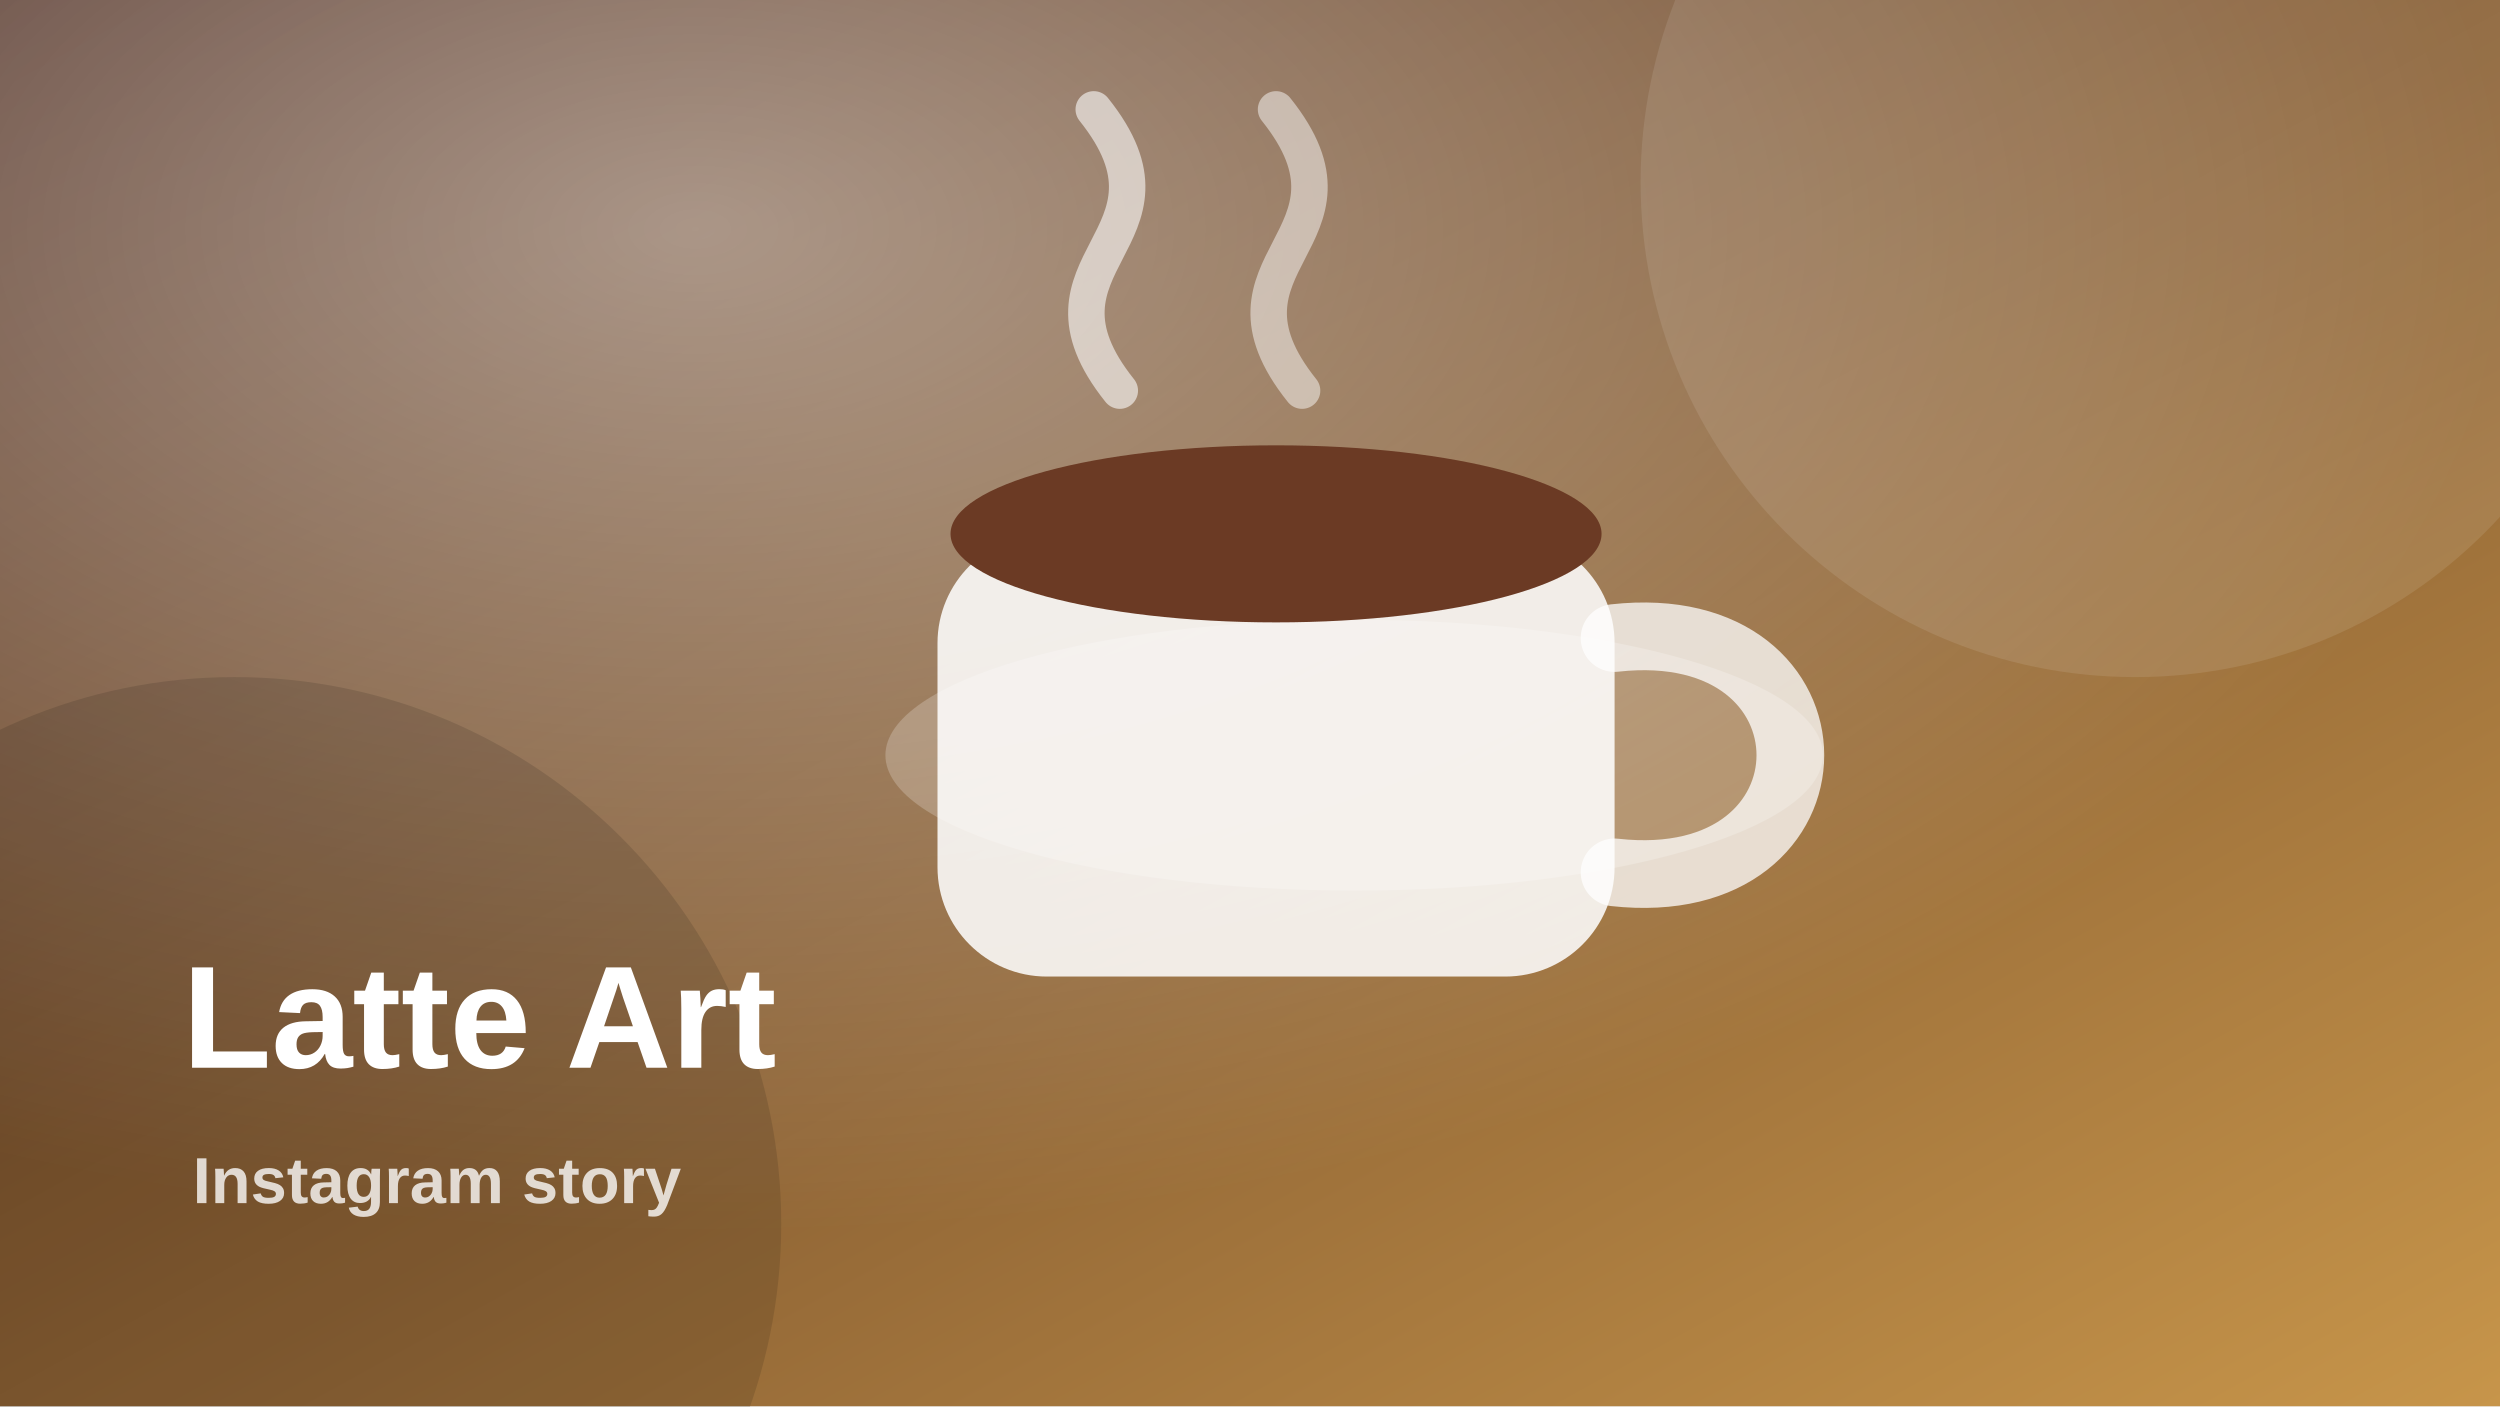
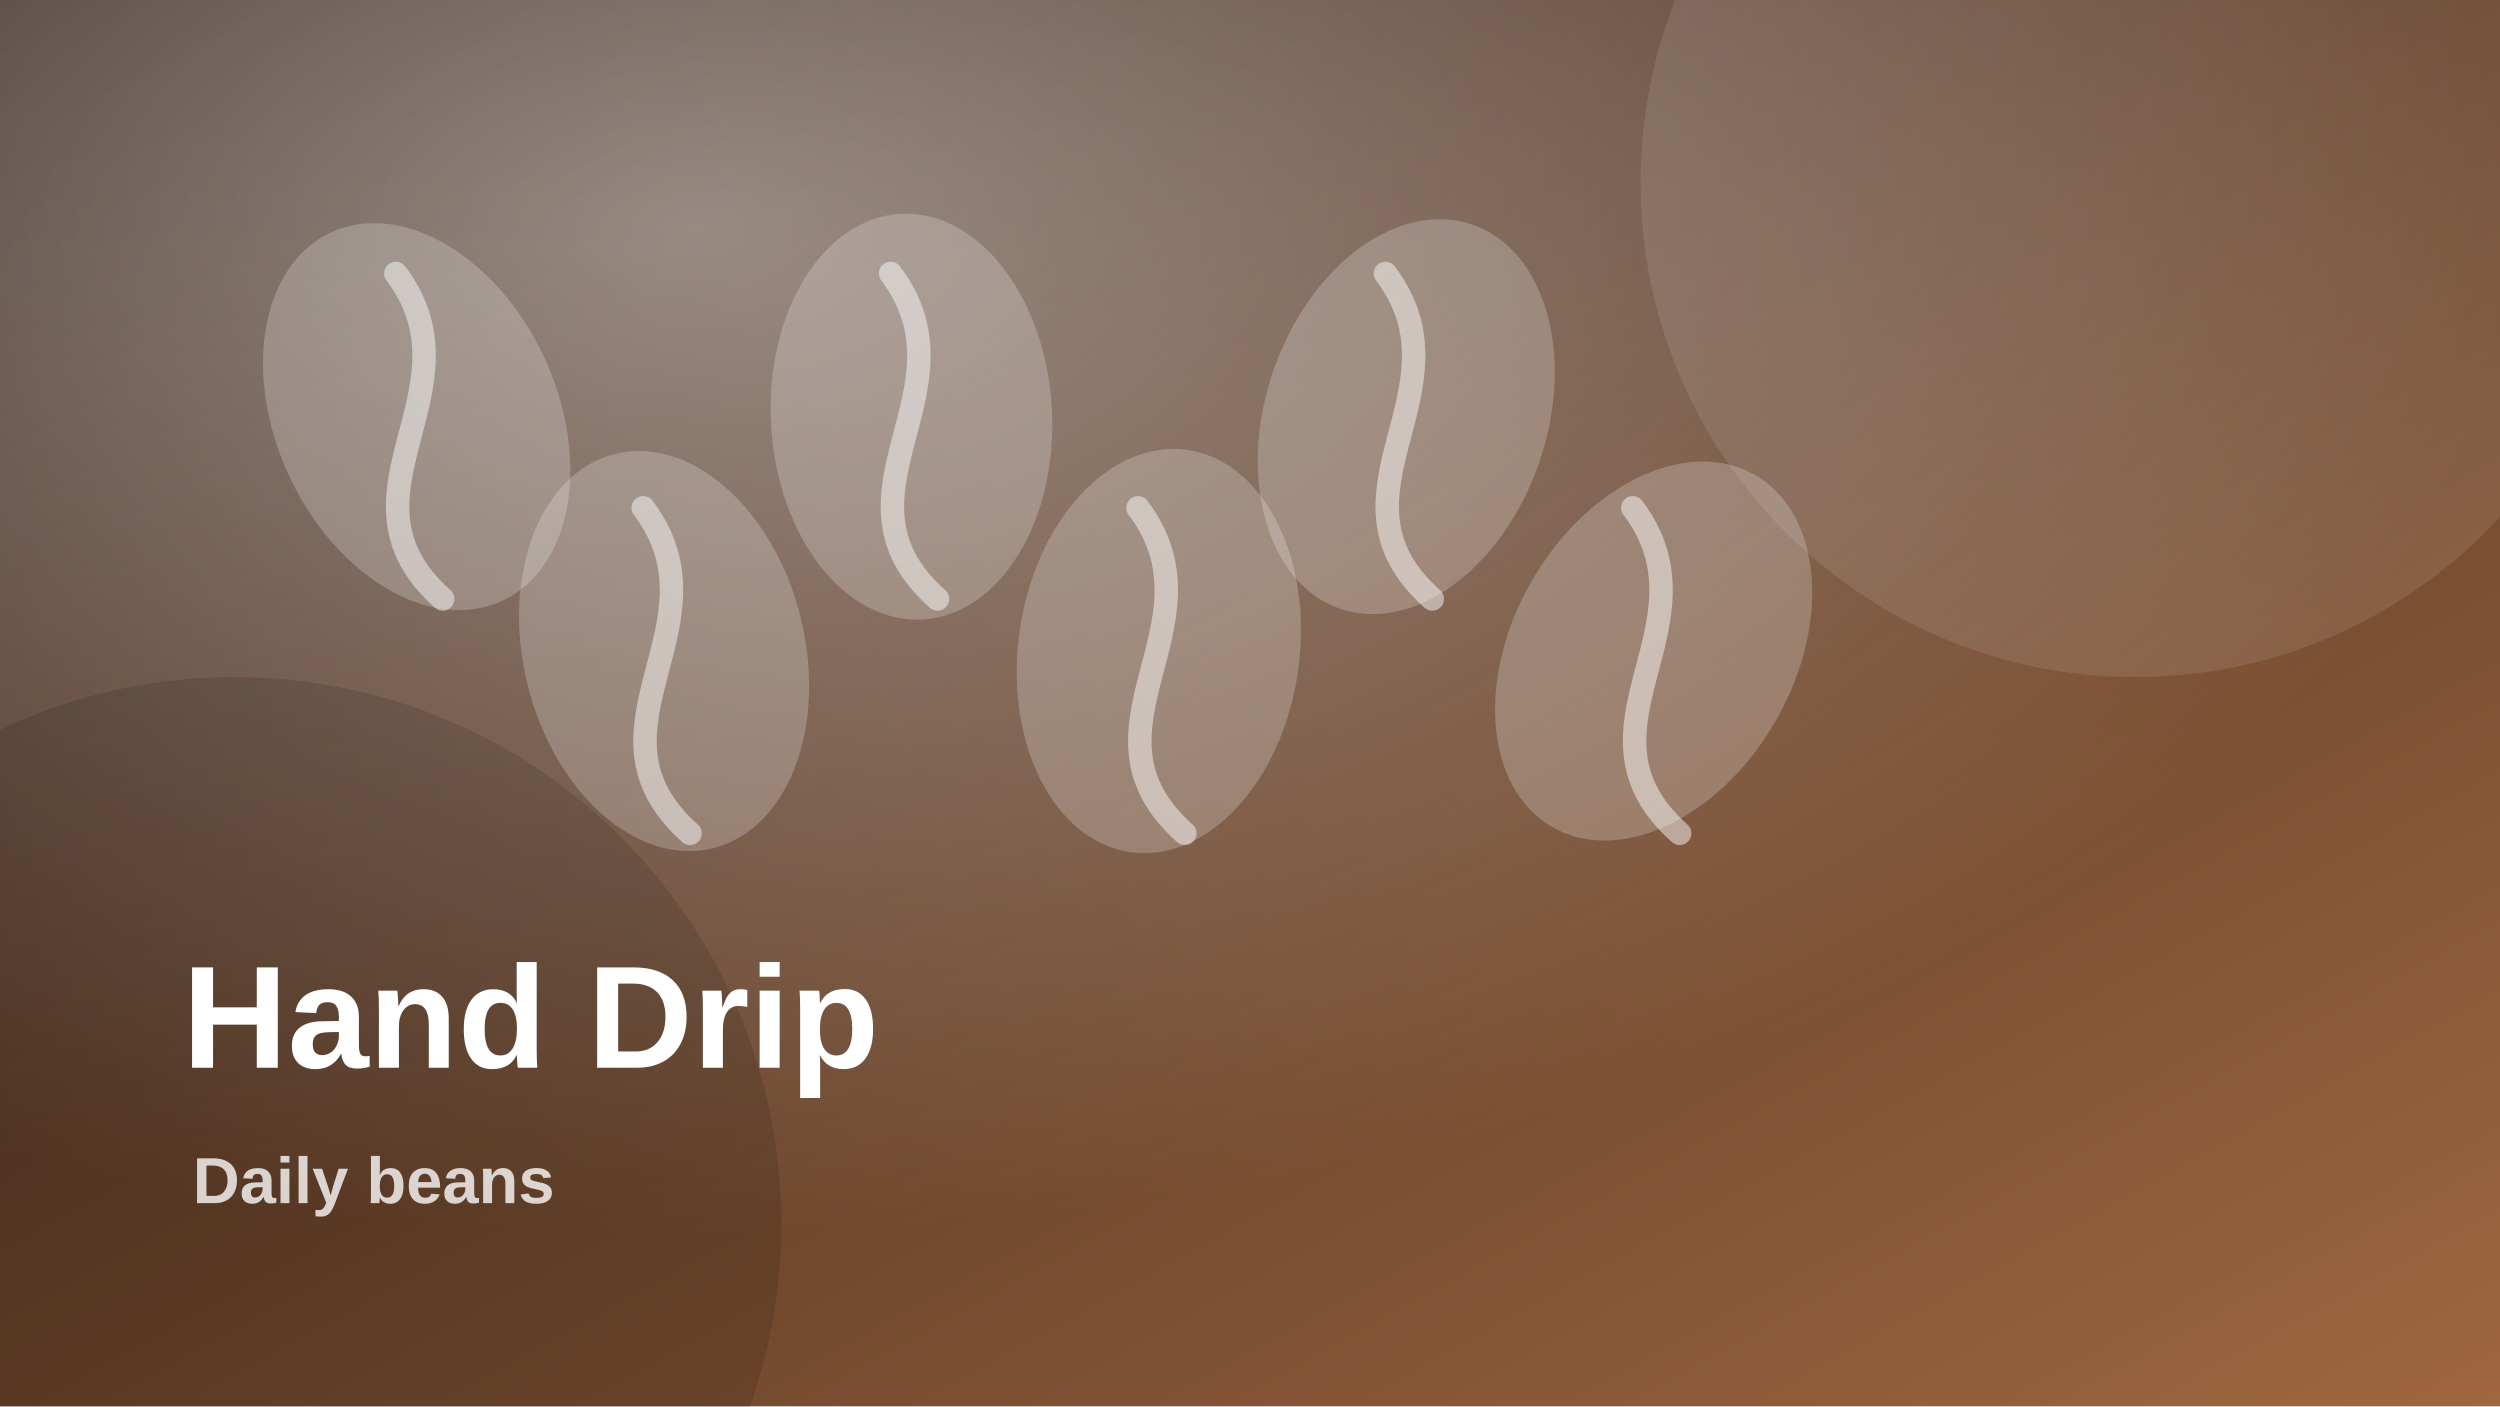
<svg xmlns="http://www.w3.org/2000/svg" width="960" height="540" viewBox="0 0 960 540">
  <defs>
    <linearGradient id="g" x1="0" y1="0" x2="1" y2="1">
-       <stop stop-color="#4a281b" offset="0" />
-       <stop stop-color="#c7954a" offset="1" />
+       <stop stop-color="#2b1a12" offset="0" />
+       <stop stop-color="#9f6740" offset="1" />
    </linearGradient>
    <radialGradient id="r" cx=".28" cy=".16" r=".72">
      <stop stop-color="rgba(255,255,255,.45)" offset="0" />
      <stop stop-color="rgba(255,255,255,0)" offset="1" />
    </radialGradient>
  </defs>
  <rect width="960" height="540" fill="url(#g)" />
  <rect width="960" height="540" fill="url(#r)" />
  <circle cx="820" cy="70" r="190" fill="rgba(255,255,255,.10)" />
  <circle cx="90" cy="470" r="210" fill="rgba(0,0,0,.12)" />
-   <ellipse cx="520" cy="290" rx="180" ry="52" fill="rgba(255,255,255,.22)" />
-   <rect x="360" y="205" width="260" height="170" rx="42" fill="rgba(255,255,255,.86)" />
-   <path d="M620 245 C710 235 710 345 620 335" fill="none" stroke="rgba(255,255,255,.75)" stroke-width="26" stroke-linecap="round" />
-   <ellipse cx="490" cy="205" rx="125" ry="34" fill="#6b3a24" />
-   <path d="M430 150 C390 100 460 92 420 42" stroke="rgba(255,255,255,.58)" stroke-width="14" fill="none" stroke-linecap="round" />
-   <path d="M500 150 C460 100 530 92 490 42" stroke="rgba(255,255,255,.48)" stroke-width="14" fill="none" stroke-linecap="round" />
-   <text x="70" y="410" font-family="Arial, sans-serif" font-size="56" font-weight="800" fill="white">Latte Art</text>
-   <text x="74" y="462" font-family="Arial, sans-serif" font-size="25" font-weight="600" fill="rgba(255,255,255,.78)">Instagram story</text>
+   <ellipse cx="160" cy="160" rx="54" ry="78" transform="rotate(-25 160 160)" fill="rgba(255,255,255,.22)" />
+   <path d="M152 105 C186 150 125 190 170 230" stroke="rgba(255,255,255,.48)" stroke-width="9" fill="none" stroke-linecap="round" />
+   <ellipse cx="255" cy="250" rx="54" ry="78" transform="rotate(-14 255 250)" fill="rgba(255,255,255,.22)" />
+   <path d="M247 195 C281 240 220 280 265 320" stroke="rgba(255,255,255,.48)" stroke-width="9" fill="none" stroke-linecap="round" />
+   <ellipse cx="350" cy="160" rx="54" ry="78" transform="rotate(-3 350 160)" fill="rgba(255,255,255,.22)" />
+   <path d="M342 105 C376 150 315 190 360 230" stroke="rgba(255,255,255,.48)" stroke-width="9" fill="none" stroke-linecap="round" />
+   <ellipse cx="445" cy="250" rx="54" ry="78" transform="rotate(8 445 250)" fill="rgba(255,255,255,.22)" />
+   <path d="M437 195 C471 240 410 280 455 320" stroke="rgba(255,255,255,.48)" stroke-width="9" fill="none" stroke-linecap="round" />
+   <ellipse cx="540" cy="160" rx="54" ry="78" transform="rotate(19 540 160)" fill="rgba(255,255,255,.22)" />
+   <path d="M532 105 C566 150 505 190 550 230" stroke="rgba(255,255,255,.48)" stroke-width="9" fill="none" stroke-linecap="round" />
+   <ellipse cx="635" cy="250" rx="54" ry="78" transform="rotate(30 635 250)" fill="rgba(255,255,255,.22)" />
+   <path d="M627 195 C661 240 600 280 645 320" stroke="rgba(255,255,255,.48)" stroke-width="9" fill="none" stroke-linecap="round" />
+   <text x="70" y="410" font-family="Arial, sans-serif" font-size="56" font-weight="800" fill="white">Hand Drip</text>
+   <text x="74" y="462" font-family="Arial, sans-serif" font-size="25" font-weight="600" fill="rgba(255,255,255,.78)">Daily beans</text>
</svg>
